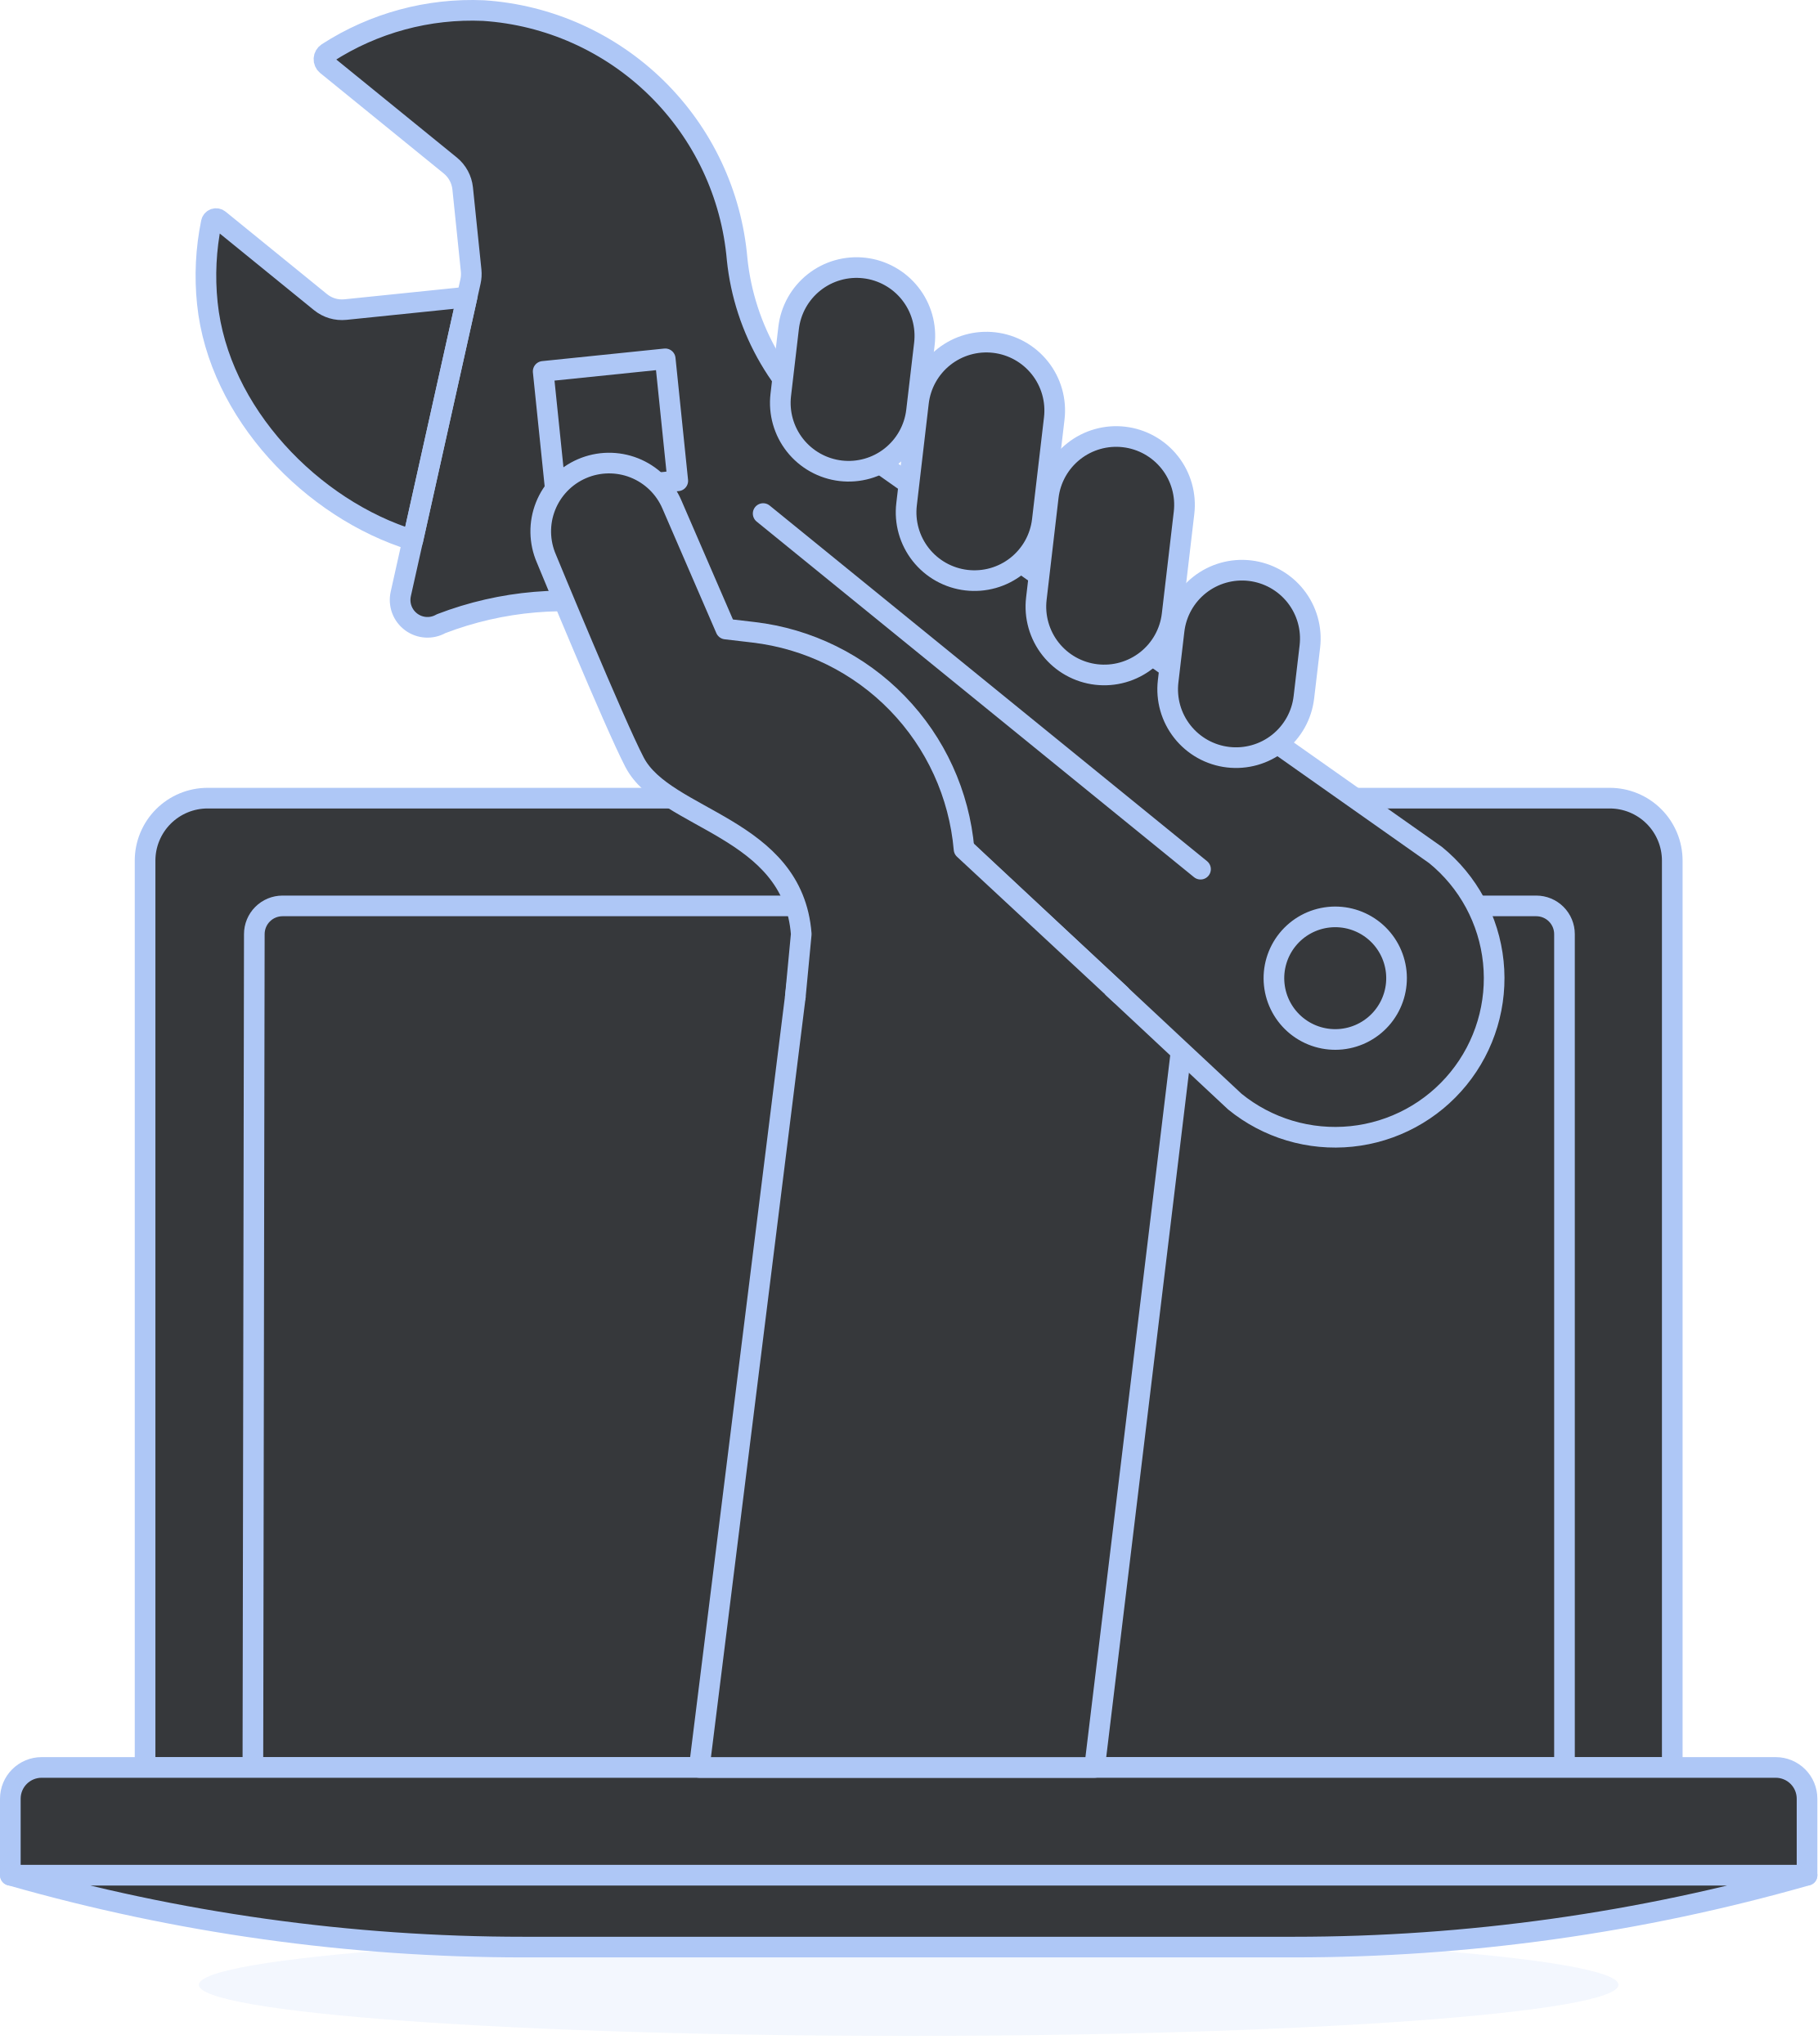
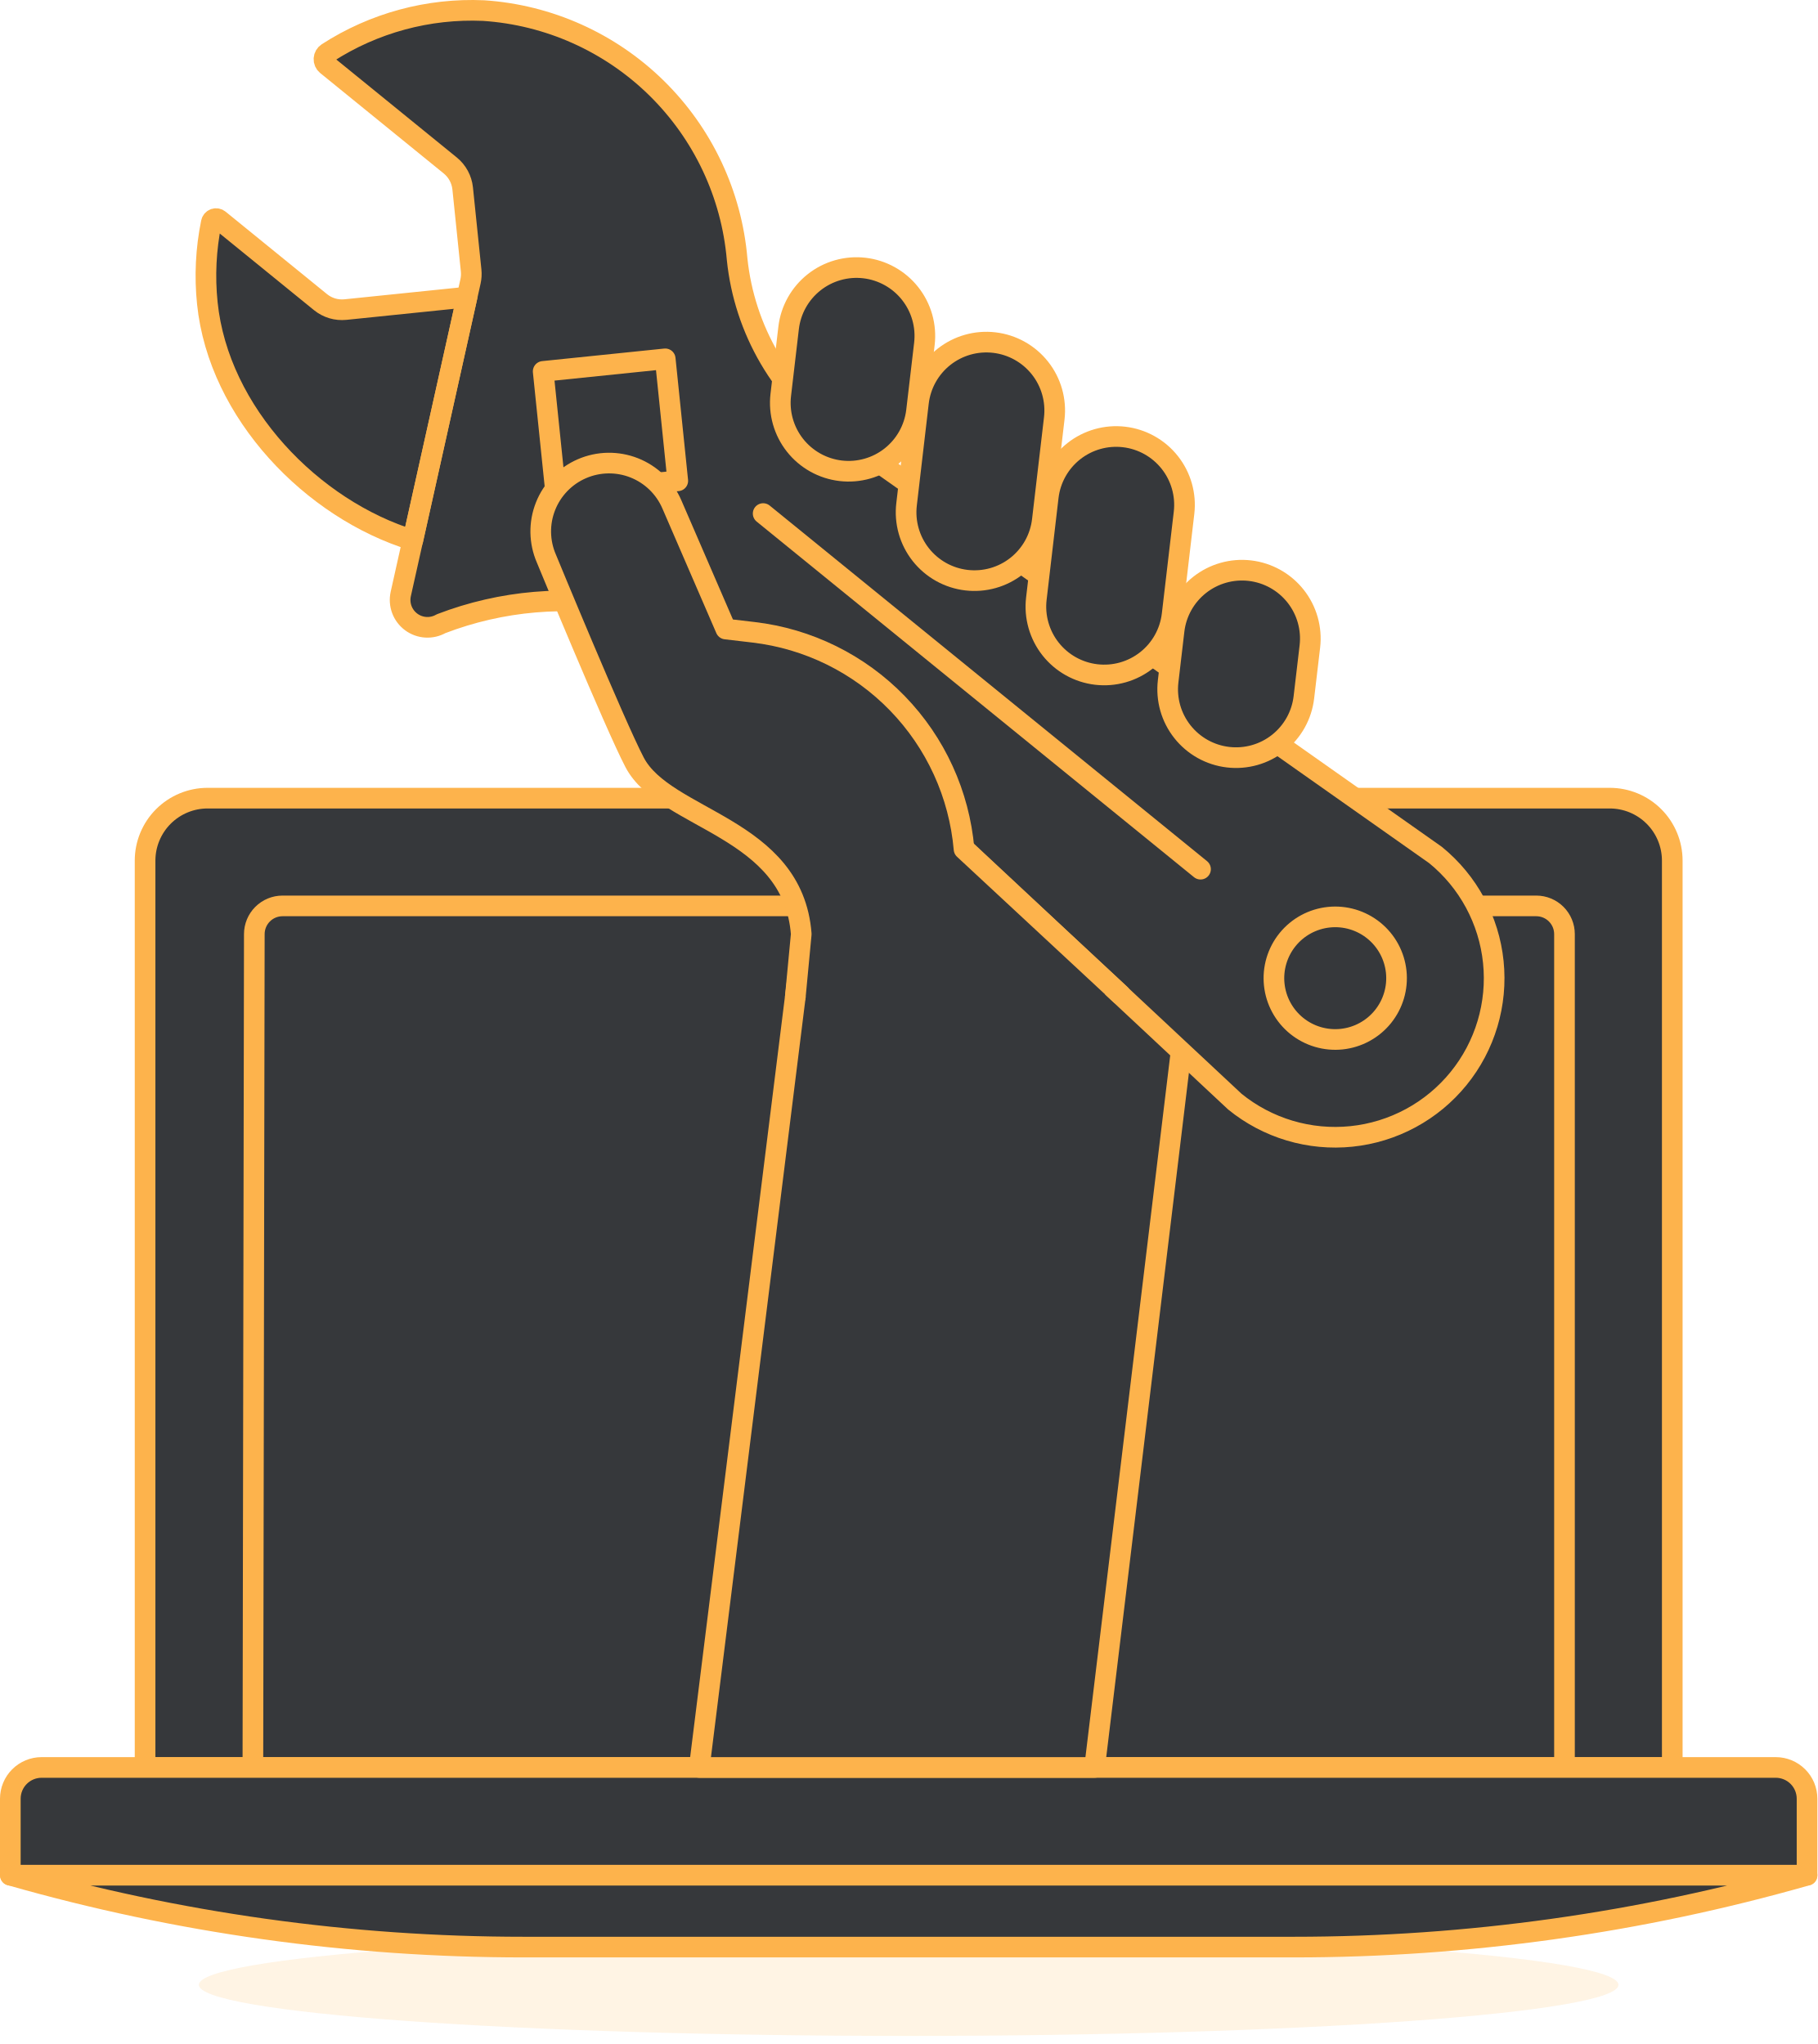
<svg xmlns="http://www.w3.org/2000/svg" width="176" height="198" viewBox="0 0 176 198" fill="none">
-   <path opacity="0.15" d="M19.262 192.269C19.262 193.582 26.504 194.84 39.395 195.769C52.286 196.697 69.769 197.218 88 197.218C106.23 197.218 123.714 196.697 136.605 195.769C149.495 194.84 156.737 193.582 156.737 192.269C156.737 190.957 149.495 189.698 136.605 188.77C123.714 187.842 106.23 187.32 88 187.32C69.769 187.32 52.286 187.842 39.395 188.77C26.504 189.698 19.262 190.957 19.262 192.269Z" fill="#AEC7F6" />
-   <path d="M155.898 77.316H20.1C18.496 77.317 16.957 77.955 15.822 79.09C14.688 80.225 14.05 81.764 14.05 83.369V171.211H161.948V83.369C161.948 81.764 161.311 80.225 160.176 79.09C159.041 77.955 157.503 77.317 155.898 77.316Z" fill="#36383B" stroke="#AEC7F6" stroke-width="2" stroke-linecap="round" stroke-linejoin="round" />
+   <path opacity="0.15" d="M19.262 192.269C19.262 193.582 26.504 194.84 39.395 195.769C52.286 196.697 69.769 197.218 88 197.218C106.23 197.218 123.714 196.697 136.605 195.769C149.495 194.84 156.737 193.582 156.737 192.269C156.737 190.957 149.495 189.698 136.605 188.77C123.714 187.842 106.23 187.32 88 187.32C69.769 187.32 52.286 187.842 39.395 188.77C26.504 189.698 19.262 190.957 19.262 192.269Z" fill="#FDB34C" />
+   <path d="M155.898 77.316H20.1C18.496 77.317 16.957 77.955 15.822 79.09C14.688 80.225 14.05 81.764 14.05 83.369V171.211H161.948V83.369C161.948 81.764 161.311 80.225 160.176 79.09C159.041 77.955 157.503 77.317 155.898 77.316Z" fill="#36383B" stroke="#FDB34C" stroke-width="2" stroke-linecap="round" stroke-linejoin="round" />
  <path d="M148.777 87.754H27.362C26.637 87.754 25.942 88.042 25.43 88.554C24.917 89.067 24.629 89.762 24.629 90.487L24.49 171.212H151.51V90.487C151.51 89.762 151.222 89.067 150.709 88.554C150.197 88.042 149.502 87.754 148.777 87.754Z" fill="#36383B" />
-   <path d="M148.777 87.754H27.362C26.637 87.754 25.942 88.042 25.43 88.554C24.917 89.067 24.629 89.762 24.629 90.487L24.49 171.212H151.51V90.487C151.51 89.762 151.222 89.067 150.709 88.554C150.197 88.042 149.502 87.754 148.777 87.754Z" stroke="#AEC7F6" stroke-width="2" stroke-linecap="round" stroke-linejoin="round" />
-   <path d="M175 181.652H1V174.239C1 173.436 1.319 172.666 1.886 172.099C2.453 171.531 3.223 171.212 4.025 171.211H171.975C172.777 171.212 173.547 171.531 174.114 172.099C174.681 172.666 175 173.436 175 174.239V181.652Z" fill="#36383B" stroke="#AEC7F6" stroke-width="2" stroke-linecap="round" stroke-linejoin="round" />
-   <path d="M175 181.652C158.839 186.27 142.114 188.613 125.306 188.612H50.704C33.897 188.613 17.171 186.27 1.011 181.652H175Z" fill="#36383B" stroke="#AEC7F6" stroke-width="2" stroke-linecap="round" stroke-linejoin="round" />
-   <path d="M78.265 53.295L72.863 59.069L79.254 78.632L67.72 171.21H106.004L115.547 92.203C115.779 89.82 116.574 87.526 117.867 85.51L78.265 53.295Z" fill="#36383B" stroke="#AEC7F6" stroke-width="2" stroke-linecap="round" stroke-linejoin="round" />
+   <path d="M148.777 87.754H27.362C26.637 87.754 25.942 88.042 25.43 88.554C24.917 89.067 24.629 89.762 24.629 90.487L24.49 171.212H151.51V90.487C151.51 89.762 151.222 89.067 150.709 88.554C150.197 88.042 149.502 87.754 148.777 87.754Z" stroke="#FDB34C" stroke-width="2" stroke-linecap="round" stroke-linejoin="round" />
+   <path d="M175 181.652H1V174.239C1 173.436 1.319 172.666 1.886 172.099C2.453 171.531 3.223 171.212 4.025 171.211H171.975C172.777 171.212 173.547 171.531 174.114 172.099C174.681 172.666 175 173.436 175 174.239V181.652Z" fill="#36383B" stroke="#FDB34C" stroke-width="2" stroke-linecap="round" stroke-linejoin="round" />
+   <path d="M175 181.652C158.839 186.27 142.114 188.613 125.306 188.612H50.704C33.897 188.613 17.171 186.27 1.011 181.652H175Z" fill="#36383B" stroke="#FDB34C" stroke-width="2" stroke-linecap="round" stroke-linejoin="round" />
+   <path d="M78.265 53.295L72.863 59.069L79.254 78.632L67.72 171.21H106.004L115.547 92.203C115.779 89.82 116.574 87.526 117.867 85.51L78.265 53.295Z" fill="#36383B" stroke="#FDB34C" stroke-width="2" stroke-linecap="round" stroke-linejoin="round" />
  <path d="M139.023 82.811L81.394 42.196C78.601 40.227 76.262 37.682 74.535 34.733C72.808 31.784 71.734 28.499 71.384 25.1C70.843 18.816 68.07 12.932 63.566 8.516C59.062 4.1 53.125 1.443 46.831 1.025C41.486 0.789 36.2 2.221 31.706 5.124C31.61 5.186 31.53 5.269 31.472 5.367C31.414 5.466 31.38 5.576 31.373 5.69C31.366 5.804 31.386 5.918 31.431 6.023C31.476 6.128 31.545 6.221 31.632 6.294L43.607 16.033C44.285 16.586 44.716 17.385 44.806 18.255L45.626 26.209C45.661 26.563 45.64 26.92 45.563 27.267L38.811 57.542C38.7 58.044 38.736 58.567 38.917 59.048C39.097 59.529 39.413 59.947 39.827 60.251C40.241 60.556 40.734 60.734 41.247 60.763C41.76 60.793 42.27 60.672 42.716 60.417C48.574 58.166 54.951 57.624 61.106 58.853C67.26 60.082 72.939 63.032 77.484 67.361L119.583 106.711C121.15 108.004 122.957 108.975 124.901 109.566C126.844 110.158 128.885 110.359 130.907 110.158C132.928 109.957 134.89 109.359 136.679 108.396C138.468 107.434 140.049 106.127 141.331 104.551C142.613 102.975 143.57 101.161 144.148 99.213C144.726 97.266 144.912 95.223 144.697 93.203C144.482 91.183 143.869 89.226 142.894 87.444C141.919 85.662 140.6 84.09 139.015 82.819L139.023 82.811ZM129.915 100.675C128.747 100.794 127.57 100.565 126.532 100.016C125.494 99.466 124.642 98.621 124.084 97.588C123.527 96.555 123.288 95.379 123.398 94.21C123.508 93.041 123.963 91.93 124.704 91.019C125.445 90.109 126.44 89.438 127.562 89.092C128.685 88.747 129.884 88.742 131.01 89.078C132.135 89.414 133.135 90.076 133.884 90.981C134.633 91.885 135.097 92.992 135.217 94.16C135.297 94.936 135.223 95.72 135 96.467C134.776 97.215 134.408 97.911 133.916 98.516C133.423 99.121 132.817 99.623 132.13 99.993C131.444 100.364 130.691 100.595 129.915 100.675Z" fill="#36383B" />
  <path d="M45.228 28.778L33.459 29.988C33.028 30.033 32.592 29.992 32.176 29.869C31.761 29.745 31.374 29.54 31.038 29.267L21.238 21.296C21.177 21.24 21.102 21.201 21.021 21.184C20.939 21.167 20.855 21.172 20.776 21.198C20.698 21.224 20.627 21.27 20.573 21.333C20.518 21.395 20.481 21.471 20.465 21.552C19.938 24.125 19.808 26.764 20.08 29.376C21.173 40.006 30.242 49.344 39.982 52.331L45.228 28.778Z" fill="#36383B" />
-   <path d="M45.228 28.778L33.459 29.988C33.028 30.033 32.592 29.992 32.176 29.869C31.761 29.745 31.374 29.54 31.038 29.267L21.238 21.296C21.177 21.24 21.102 21.201 21.021 21.184C20.939 21.167 20.855 21.172 20.776 21.198C20.698 21.224 20.627 21.27 20.573 21.333C20.518 21.395 20.481 21.471 20.465 21.552C19.938 24.125 19.808 26.764 20.08 29.376C21.173 40.006 30.242 49.344 39.982 52.331L45.228 28.778Z" stroke="#AEC7F6" stroke-width="2" stroke-linecap="round" stroke-linejoin="round" />
-   <path d="M73.907 49.748L116.263 84.196" stroke="#AEC7F6" stroke-width="2" stroke-linecap="round" stroke-linejoin="round" />
-   <path d="M52.603 35.976L64.422 34.76L65.638 46.576L53.822 47.792L52.603 35.976Z" fill="#36383B" stroke="#AEC7F6" stroke-width="2" stroke-linecap="round" stroke-linejoin="round" />
-   <path d="M31.635 6.294L43.607 16.03C44.285 16.583 44.716 17.382 44.807 18.252L45.627 26.207C45.662 26.56 45.641 26.917 45.564 27.264L38.811 57.542C38.7 58.044 38.737 58.567 38.917 59.048C39.097 59.529 39.414 59.947 39.828 60.252C40.241 60.556 40.734 60.734 41.247 60.763C41.76 60.793 42.27 60.672 42.716 60.417C48.575 58.166 54.952 57.623 61.107 58.852C67.262 60.082 72.942 63.032 77.487 67.361L119.584 106.711C121.152 107.988 122.957 108.942 124.895 109.521C126.833 110.1 128.866 110.291 130.878 110.084C132.89 109.877 134.841 109.275 136.62 108.314C138.4 107.353 139.972 106.05 141.248 104.481C143.825 101.313 145.037 97.25 144.618 93.188C144.199 89.126 142.184 85.396 139.016 82.82L81.394 42.196C78.601 40.227 76.262 37.683 74.535 34.733C72.809 31.785 71.734 28.5 71.385 25.1C70.844 18.816 68.07 12.933 63.567 8.517C59.064 4.101 53.128 1.443 46.834 1.025C41.489 0.789 36.202 2.221 31.706 5.124C31.61 5.186 31.529 5.27 31.472 5.368C31.414 5.467 31.38 5.578 31.373 5.692C31.366 5.807 31.386 5.921 31.432 6.026C31.477 6.131 31.547 6.224 31.635 6.297V6.294Z" stroke="#AEC7F6" stroke-width="2" stroke-linecap="round" stroke-linejoin="round" />
-   <path d="M124.089 97.587C124.461 98.273 124.964 98.878 125.57 99.369C126.176 99.86 126.873 100.227 127.621 100.448C128.368 100.67 129.152 100.742 129.928 100.661C130.704 100.579 131.456 100.346 132.141 99.974C132.826 99.602 133.432 99.099 133.923 98.493C134.414 97.887 134.78 97.19 135.002 96.443C135.224 95.695 135.296 94.911 135.215 94.135C135.133 93.36 134.9 92.608 134.528 91.922C134.156 91.237 133.653 90.632 133.047 90.141C132.441 89.65 131.744 89.283 130.996 89.061C130.249 88.84 129.465 88.767 128.689 88.849C127.914 88.93 127.162 89.163 126.476 89.535C125.791 89.907 125.185 90.411 124.694 91.017C124.203 91.623 123.837 92.319 123.615 93.067C123.393 93.815 123.321 94.599 123.403 95.374C123.484 96.15 123.717 96.902 124.089 97.587Z" stroke="#AEC7F6" stroke-width="2" stroke-linecap="round" stroke-linejoin="round" />
+   <path d="M45.228 28.778L33.459 29.988C33.028 30.033 32.592 29.992 32.176 29.869C31.761 29.745 31.374 29.54 31.038 29.267L21.238 21.296C21.177 21.24 21.102 21.201 21.021 21.184C20.939 21.167 20.855 21.172 20.776 21.198C20.698 21.224 20.627 21.27 20.573 21.333C20.518 21.395 20.481 21.471 20.465 21.552C19.938 24.125 19.808 26.764 20.08 29.376C21.173 40.006 30.242 49.344 39.982 52.331L45.228 28.778Z" stroke="#FDB34C" stroke-width="2" stroke-linecap="round" stroke-linejoin="round" />
+   <path d="M73.907 49.748L116.263 84.196" stroke="#FDB34C" stroke-width="2" stroke-linecap="round" stroke-linejoin="round" />
+   <path d="M52.603 35.976L64.422 34.76L65.638 46.576L53.822 47.792L52.603 35.976Z" fill="#36383B" stroke="#FDB34C" stroke-width="2" stroke-linecap="round" stroke-linejoin="round" />
+   <path d="M31.635 6.294L43.607 16.03C44.285 16.583 44.716 17.382 44.807 18.252L45.627 26.207C45.662 26.56 45.641 26.917 45.564 27.264L38.811 57.542C38.7 58.044 38.737 58.567 38.917 59.048C39.097 59.529 39.414 59.947 39.828 60.252C40.241 60.556 40.734 60.734 41.247 60.763C41.76 60.793 42.27 60.672 42.716 60.417C48.575 58.166 54.952 57.623 61.107 58.852C67.262 60.082 72.942 63.032 77.487 67.361L119.584 106.711C121.152 107.988 122.957 108.942 124.895 109.521C126.833 110.1 128.866 110.291 130.878 110.084C132.89 109.877 134.841 109.275 136.62 108.314C138.4 107.353 139.972 106.05 141.248 104.481C143.825 101.313 145.037 97.25 144.618 93.188C144.199 89.126 142.184 85.396 139.016 82.82L81.394 42.196C78.601 40.227 76.262 37.683 74.535 34.733C72.809 31.785 71.734 28.5 71.385 25.1C70.844 18.816 68.07 12.933 63.567 8.517C59.064 4.101 53.128 1.443 46.834 1.025C41.489 0.789 36.202 2.221 31.706 5.124C31.61 5.186 31.529 5.27 31.472 5.368C31.414 5.467 31.38 5.578 31.373 5.692C31.366 5.807 31.386 5.921 31.432 6.026C31.477 6.131 31.547 6.224 31.635 6.297V6.294Z" stroke="#FDB34C" stroke-width="2" stroke-linecap="round" stroke-linejoin="round" />
+   <path d="M124.089 97.587C124.461 98.273 124.964 98.878 125.57 99.369C126.176 99.86 126.873 100.227 127.621 100.448C128.368 100.67 129.152 100.742 129.928 100.661C130.704 100.579 131.456 100.346 132.141 99.974C132.826 99.602 133.432 99.099 133.923 98.493C134.414 97.887 134.78 97.19 135.002 96.443C135.224 95.695 135.296 94.911 135.215 94.135C135.133 93.36 134.9 92.608 134.528 91.922C134.156 91.237 133.653 90.632 133.047 90.141C132.441 89.65 131.744 89.283 130.996 89.061C130.249 88.84 129.465 88.767 128.689 88.849C127.914 88.93 127.162 89.163 126.476 89.535C125.791 89.907 125.185 90.411 124.694 91.017C124.203 91.623 123.837 92.319 123.615 93.067C123.393 93.815 123.321 94.599 123.403 95.374C123.484 96.15 123.717 96.902 124.089 97.587Z" stroke="#FDB34C" stroke-width="2" stroke-linecap="round" stroke-linejoin="round" />
  <path d="M77.022 96.541L77.596 90.483C76.795 80.041 64.403 79.484 61.457 73.846C59.522 70.149 52.912 54.105 52.912 54.105C52.566 53.308 52.382 52.45 52.368 51.581C52.354 50.712 52.512 49.848 52.832 49.04C53.152 48.232 53.628 47.495 54.233 46.87C54.838 46.246 55.56 45.747 56.358 45.402C57.155 45.057 58.013 44.872 58.882 44.858C59.751 44.845 60.615 45.002 61.423 45.322C62.231 45.642 62.968 46.118 63.593 46.723C64.217 47.328 64.716 48.05 65.061 48.848L70.291 60.934L72.972 61.249C78.269 61.87 83.191 64.299 86.905 68.127C90.619 71.954 92.899 76.946 93.361 82.26L108.494 96.325" fill="#36383B" />
-   <path d="M77.022 96.541L77.596 90.483C76.795 80.041 64.403 79.484 61.457 73.846C59.522 70.149 52.912 54.105 52.912 54.105C52.566 53.308 52.382 52.45 52.368 51.581C52.354 50.712 52.512 49.848 52.832 49.04C53.152 48.232 53.628 47.495 54.233 46.87C54.838 46.246 55.56 45.747 56.358 45.402C57.155 45.057 58.013 44.872 58.882 44.858C59.751 44.845 60.615 45.002 61.423 45.322C62.231 45.642 62.968 46.118 63.593 46.723C64.217 47.328 64.716 48.05 65.061 48.848L70.291 60.934L72.972 61.249C78.269 61.87 83.191 64.299 86.905 68.127C90.619 71.954 92.899 76.946 93.361 82.26L108.494 96.325" stroke="#AEC7F6" stroke-width="2" stroke-linecap="round" stroke-linejoin="round" />
-   <path d="M93.597 56.2C94.46 56.301 95.336 56.232 96.172 55.995C97.009 55.758 97.791 55.358 98.473 54.819C99.155 54.279 99.724 53.611 100.148 52.852C100.572 52.092 100.841 51.257 100.942 50.393L102.098 40.531C102.302 38.787 101.806 37.034 100.717 35.656C99.629 34.279 98.038 33.39 96.294 33.186C94.55 32.981 92.797 33.478 91.419 34.566C90.042 35.655 89.153 37.246 88.948 38.99L87.795 48.852C87.693 49.716 87.762 50.591 87.999 51.428C88.235 52.264 88.634 53.046 89.173 53.729C89.712 54.411 90.38 54.981 91.139 55.405C91.898 55.829 92.733 56.099 93.597 56.2Z" fill="#36383B" stroke="#AEC7F6" stroke-width="2" stroke-linecap="round" stroke-linejoin="round" />
-   <path d="M106.165 65.338C107.029 65.44 107.904 65.37 108.74 65.133C109.577 64.897 110.358 64.497 111.041 63.958C111.723 63.419 112.292 62.751 112.716 61.992C113.14 61.233 113.41 60.398 113.511 59.534L114.667 49.672C114.871 47.928 114.374 46.175 113.285 44.798C112.196 43.42 110.605 42.532 108.861 42.328C107.118 42.124 105.364 42.621 103.987 43.71C102.61 44.799 101.721 46.39 101.517 48.134L100.364 57.993C100.263 58.856 100.332 59.731 100.569 60.567C100.806 61.404 101.205 62.185 101.743 62.867C102.282 63.549 102.95 64.119 103.709 64.543C104.467 64.967 105.302 65.237 106.165 65.338Z" fill="#36383B" stroke="#AEC7F6" stroke-width="2" stroke-linecap="round" stroke-linejoin="round" />
-   <path d="M81.417 45.604C83.16 45.808 84.913 45.311 86.29 44.222C87.667 43.134 88.555 41.543 88.759 39.8L89.522 33.307C89.623 32.443 89.553 31.569 89.316 30.732C89.079 29.896 88.679 29.114 88.14 28.433C87.601 27.75 86.933 27.181 86.174 26.758C85.415 26.334 84.58 26.064 83.716 25.963C82.853 25.862 81.978 25.932 81.142 26.169C80.305 26.406 79.524 26.805 78.842 27.345C77.465 28.433 76.576 30.025 76.372 31.768L75.612 38.258C75.511 39.122 75.581 39.997 75.818 40.833C76.055 41.67 76.454 42.452 76.993 43.134C77.532 43.816 78.2 44.385 78.959 44.809C79.718 45.233 80.553 45.503 81.417 45.604Z" fill="#36383B" stroke="#AEC7F6" stroke-width="2" stroke-linecap="round" stroke-linejoin="round" />
-   <path d="M118.93 73.348C119.794 73.449 120.668 73.379 121.505 73.142C122.341 72.906 123.123 72.506 123.804 71.967C124.486 71.428 125.055 70.76 125.479 70.001C125.903 69.242 126.172 68.407 126.273 67.544L126.852 62.625C127.057 60.881 126.56 59.128 125.472 57.75C124.383 56.373 122.792 55.484 121.048 55.279C119.304 55.075 117.551 55.572 116.173 56.66C114.796 57.749 113.907 59.34 113.703 61.084L113.126 66.002C113.025 66.866 113.095 67.741 113.331 68.577C113.568 69.414 113.968 70.195 114.507 70.877C115.046 71.56 115.714 72.129 116.473 72.553C117.232 72.977 118.067 73.247 118.93 73.348Z" fill="#36383B" stroke="#AEC7F6" stroke-width="2" stroke-linecap="round" stroke-linejoin="round" />
+   <path d="M77.022 96.541L77.596 90.483C76.795 80.041 64.403 79.484 61.457 73.846C59.522 70.149 52.912 54.105 52.912 54.105C52.566 53.308 52.382 52.45 52.368 51.581C52.354 50.712 52.512 49.848 52.832 49.04C53.152 48.232 53.628 47.495 54.233 46.87C54.838 46.246 55.56 45.747 56.358 45.402C57.155 45.057 58.013 44.872 58.882 44.858C59.751 44.845 60.615 45.002 61.423 45.322C62.231 45.642 62.968 46.118 63.593 46.723C64.217 47.328 64.716 48.05 65.061 48.848L70.291 60.934L72.972 61.249C78.269 61.87 83.191 64.299 86.905 68.127C90.619 71.954 92.899 76.946 93.361 82.26L108.494 96.325" stroke="#FDB34C" stroke-width="2" stroke-linecap="round" stroke-linejoin="round" />
+   <path d="M93.597 56.2C94.46 56.301 95.336 56.232 96.172 55.995C97.009 55.758 97.791 55.358 98.473 54.819C99.155 54.279 99.724 53.611 100.148 52.852C100.572 52.092 100.841 51.257 100.942 50.393L102.098 40.531C102.302 38.787 101.806 37.034 100.717 35.656C99.629 34.279 98.038 33.39 96.294 33.186C94.55 32.981 92.797 33.478 91.419 34.566C90.042 35.655 89.153 37.246 88.948 38.99L87.795 48.852C87.693 49.716 87.762 50.591 87.999 51.428C88.235 52.264 88.634 53.046 89.173 53.729C89.712 54.411 90.38 54.981 91.139 55.405C91.898 55.829 92.733 56.099 93.597 56.2Z" fill="#36383B" stroke="#FDB34C" stroke-width="2" stroke-linecap="round" stroke-linejoin="round" />
+   <path d="M106.165 65.338C107.029 65.44 107.904 65.37 108.74 65.133C109.577 64.897 110.358 64.497 111.041 63.958C111.723 63.419 112.292 62.751 112.716 61.992C113.14 61.233 113.41 60.398 113.511 59.534L114.667 49.672C114.871 47.928 114.374 46.175 113.285 44.798C112.196 43.42 110.605 42.532 108.861 42.328C107.118 42.124 105.364 42.621 103.987 43.71C102.61 44.799 101.721 46.39 101.517 48.134L100.364 57.993C100.263 58.856 100.332 59.731 100.569 60.567C100.806 61.404 101.205 62.185 101.743 62.867C102.282 63.549 102.95 64.119 103.709 64.543C104.467 64.967 105.302 65.237 106.165 65.338Z" fill="#36383B" stroke="#FDB34C" stroke-width="2" stroke-linecap="round" stroke-linejoin="round" />
+   <path d="M81.417 45.604C83.16 45.808 84.913 45.311 86.29 44.222C87.667 43.134 88.555 41.543 88.759 39.8L89.522 33.307C89.623 32.443 89.553 31.569 89.316 30.732C89.079 29.896 88.679 29.114 88.14 28.433C87.601 27.75 86.933 27.181 86.174 26.758C85.415 26.334 84.58 26.064 83.716 25.963C82.853 25.862 81.978 25.932 81.142 26.169C80.305 26.406 79.524 26.805 78.842 27.345C77.465 28.433 76.576 30.025 76.372 31.768L75.612 38.258C75.511 39.122 75.581 39.997 75.818 40.833C76.055 41.67 76.454 42.452 76.993 43.134C77.532 43.816 78.2 44.385 78.959 44.809C79.718 45.233 80.553 45.503 81.417 45.604Z" fill="#36383B" stroke="#FDB34C" stroke-width="2" stroke-linecap="round" stroke-linejoin="round" />
+   <path d="M118.93 73.348C119.794 73.449 120.668 73.379 121.505 73.142C122.341 72.906 123.123 72.506 123.804 71.967C124.486 71.428 125.055 70.76 125.479 70.001C125.903 69.242 126.172 68.407 126.273 67.544L126.852 62.625C127.057 60.881 126.56 59.128 125.472 57.75C124.383 56.373 122.792 55.484 121.048 55.279C119.304 55.075 117.551 55.572 116.173 56.66C114.796 57.749 113.907 59.34 113.703 61.084L113.126 66.002C113.025 66.866 113.095 67.741 113.331 68.577C113.568 69.414 113.968 70.195 114.507 70.877C115.046 71.56 115.714 72.129 116.473 72.553C117.232 72.977 118.067 73.247 118.93 73.348Z" fill="#36383B" stroke="#FDB34C" stroke-width="2" stroke-linecap="round" stroke-linejoin="round" />
</svg>
